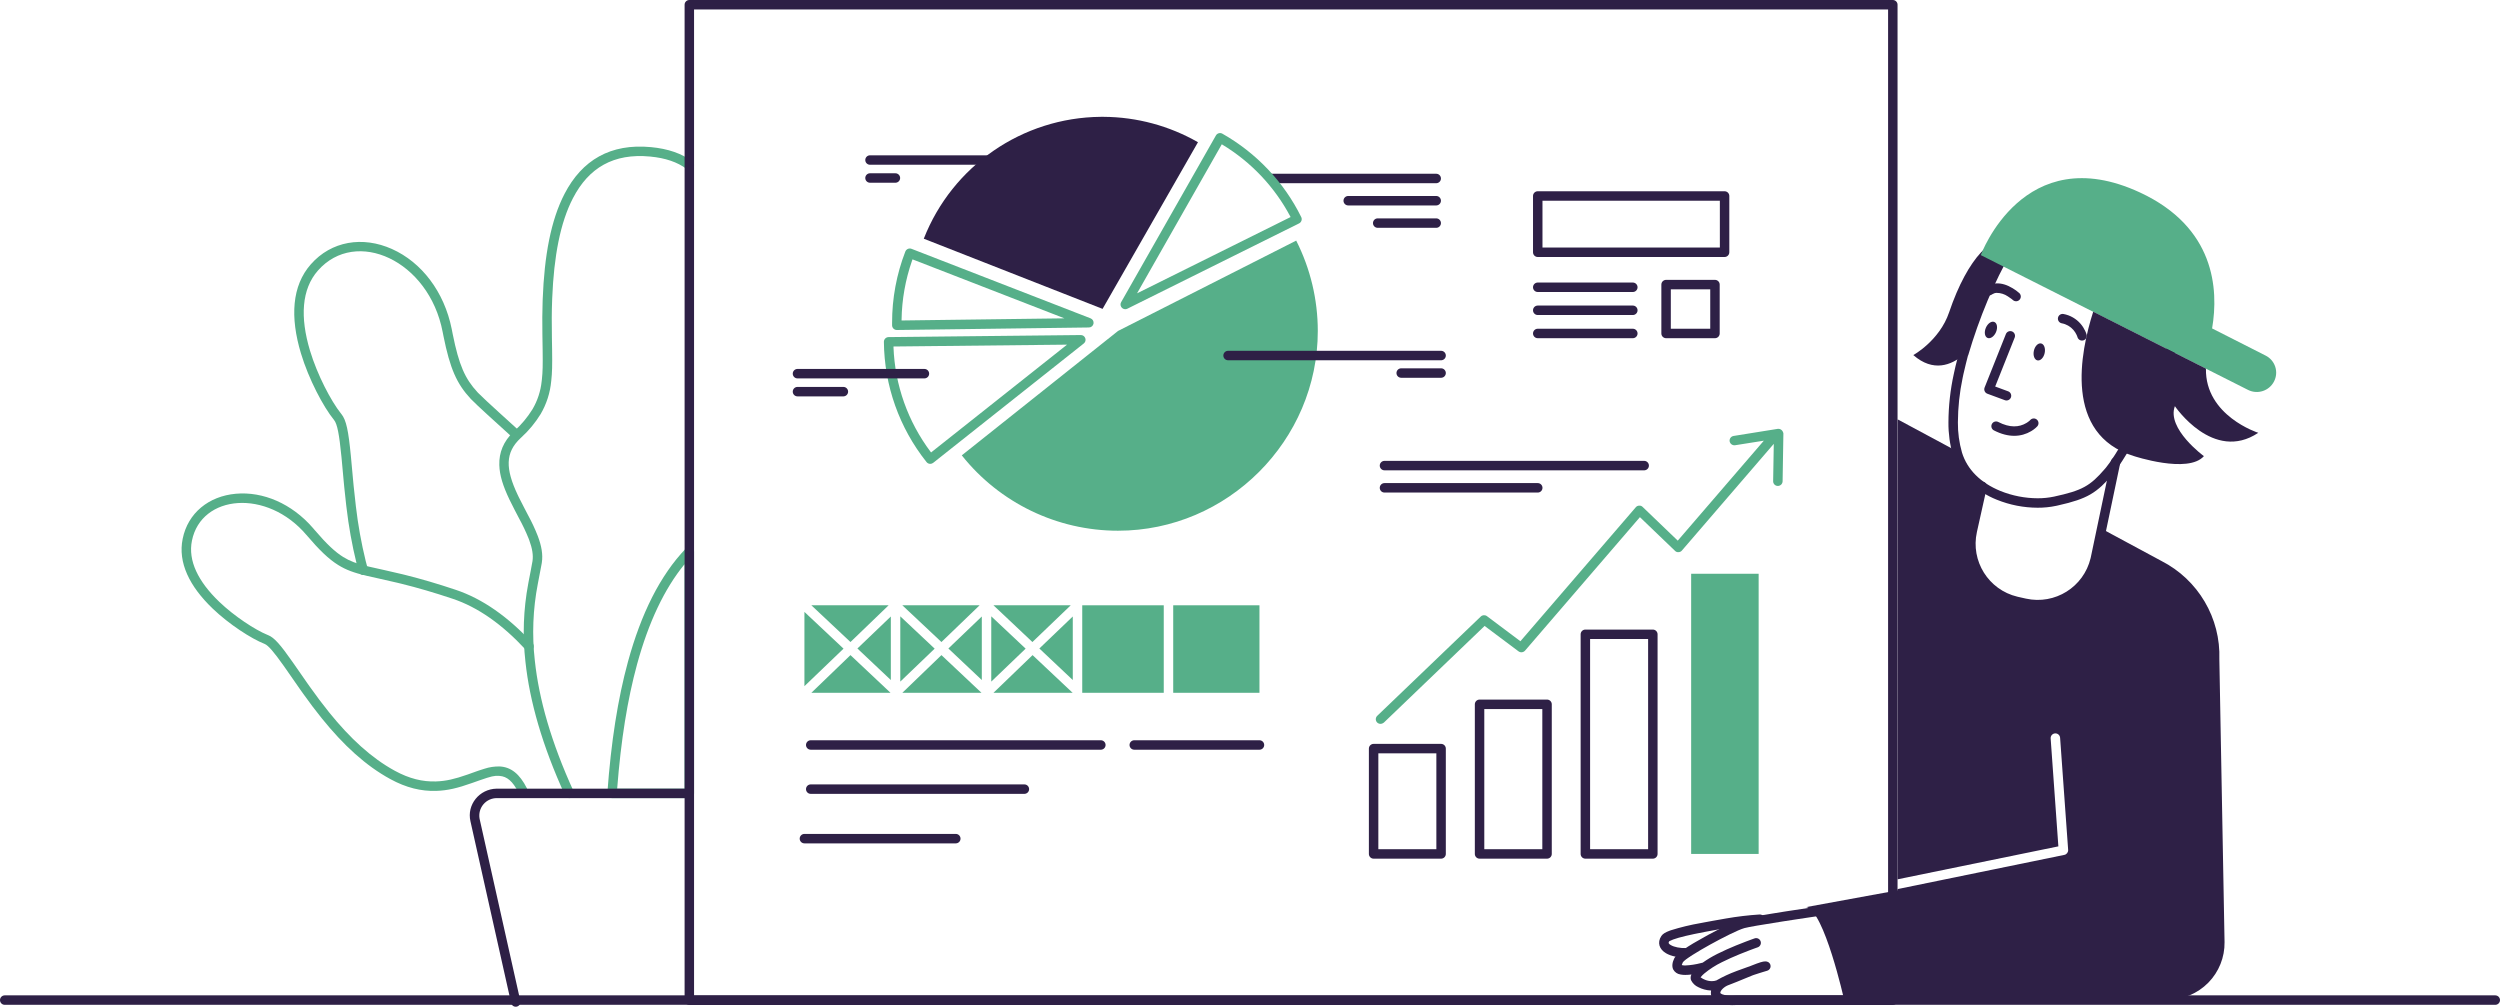
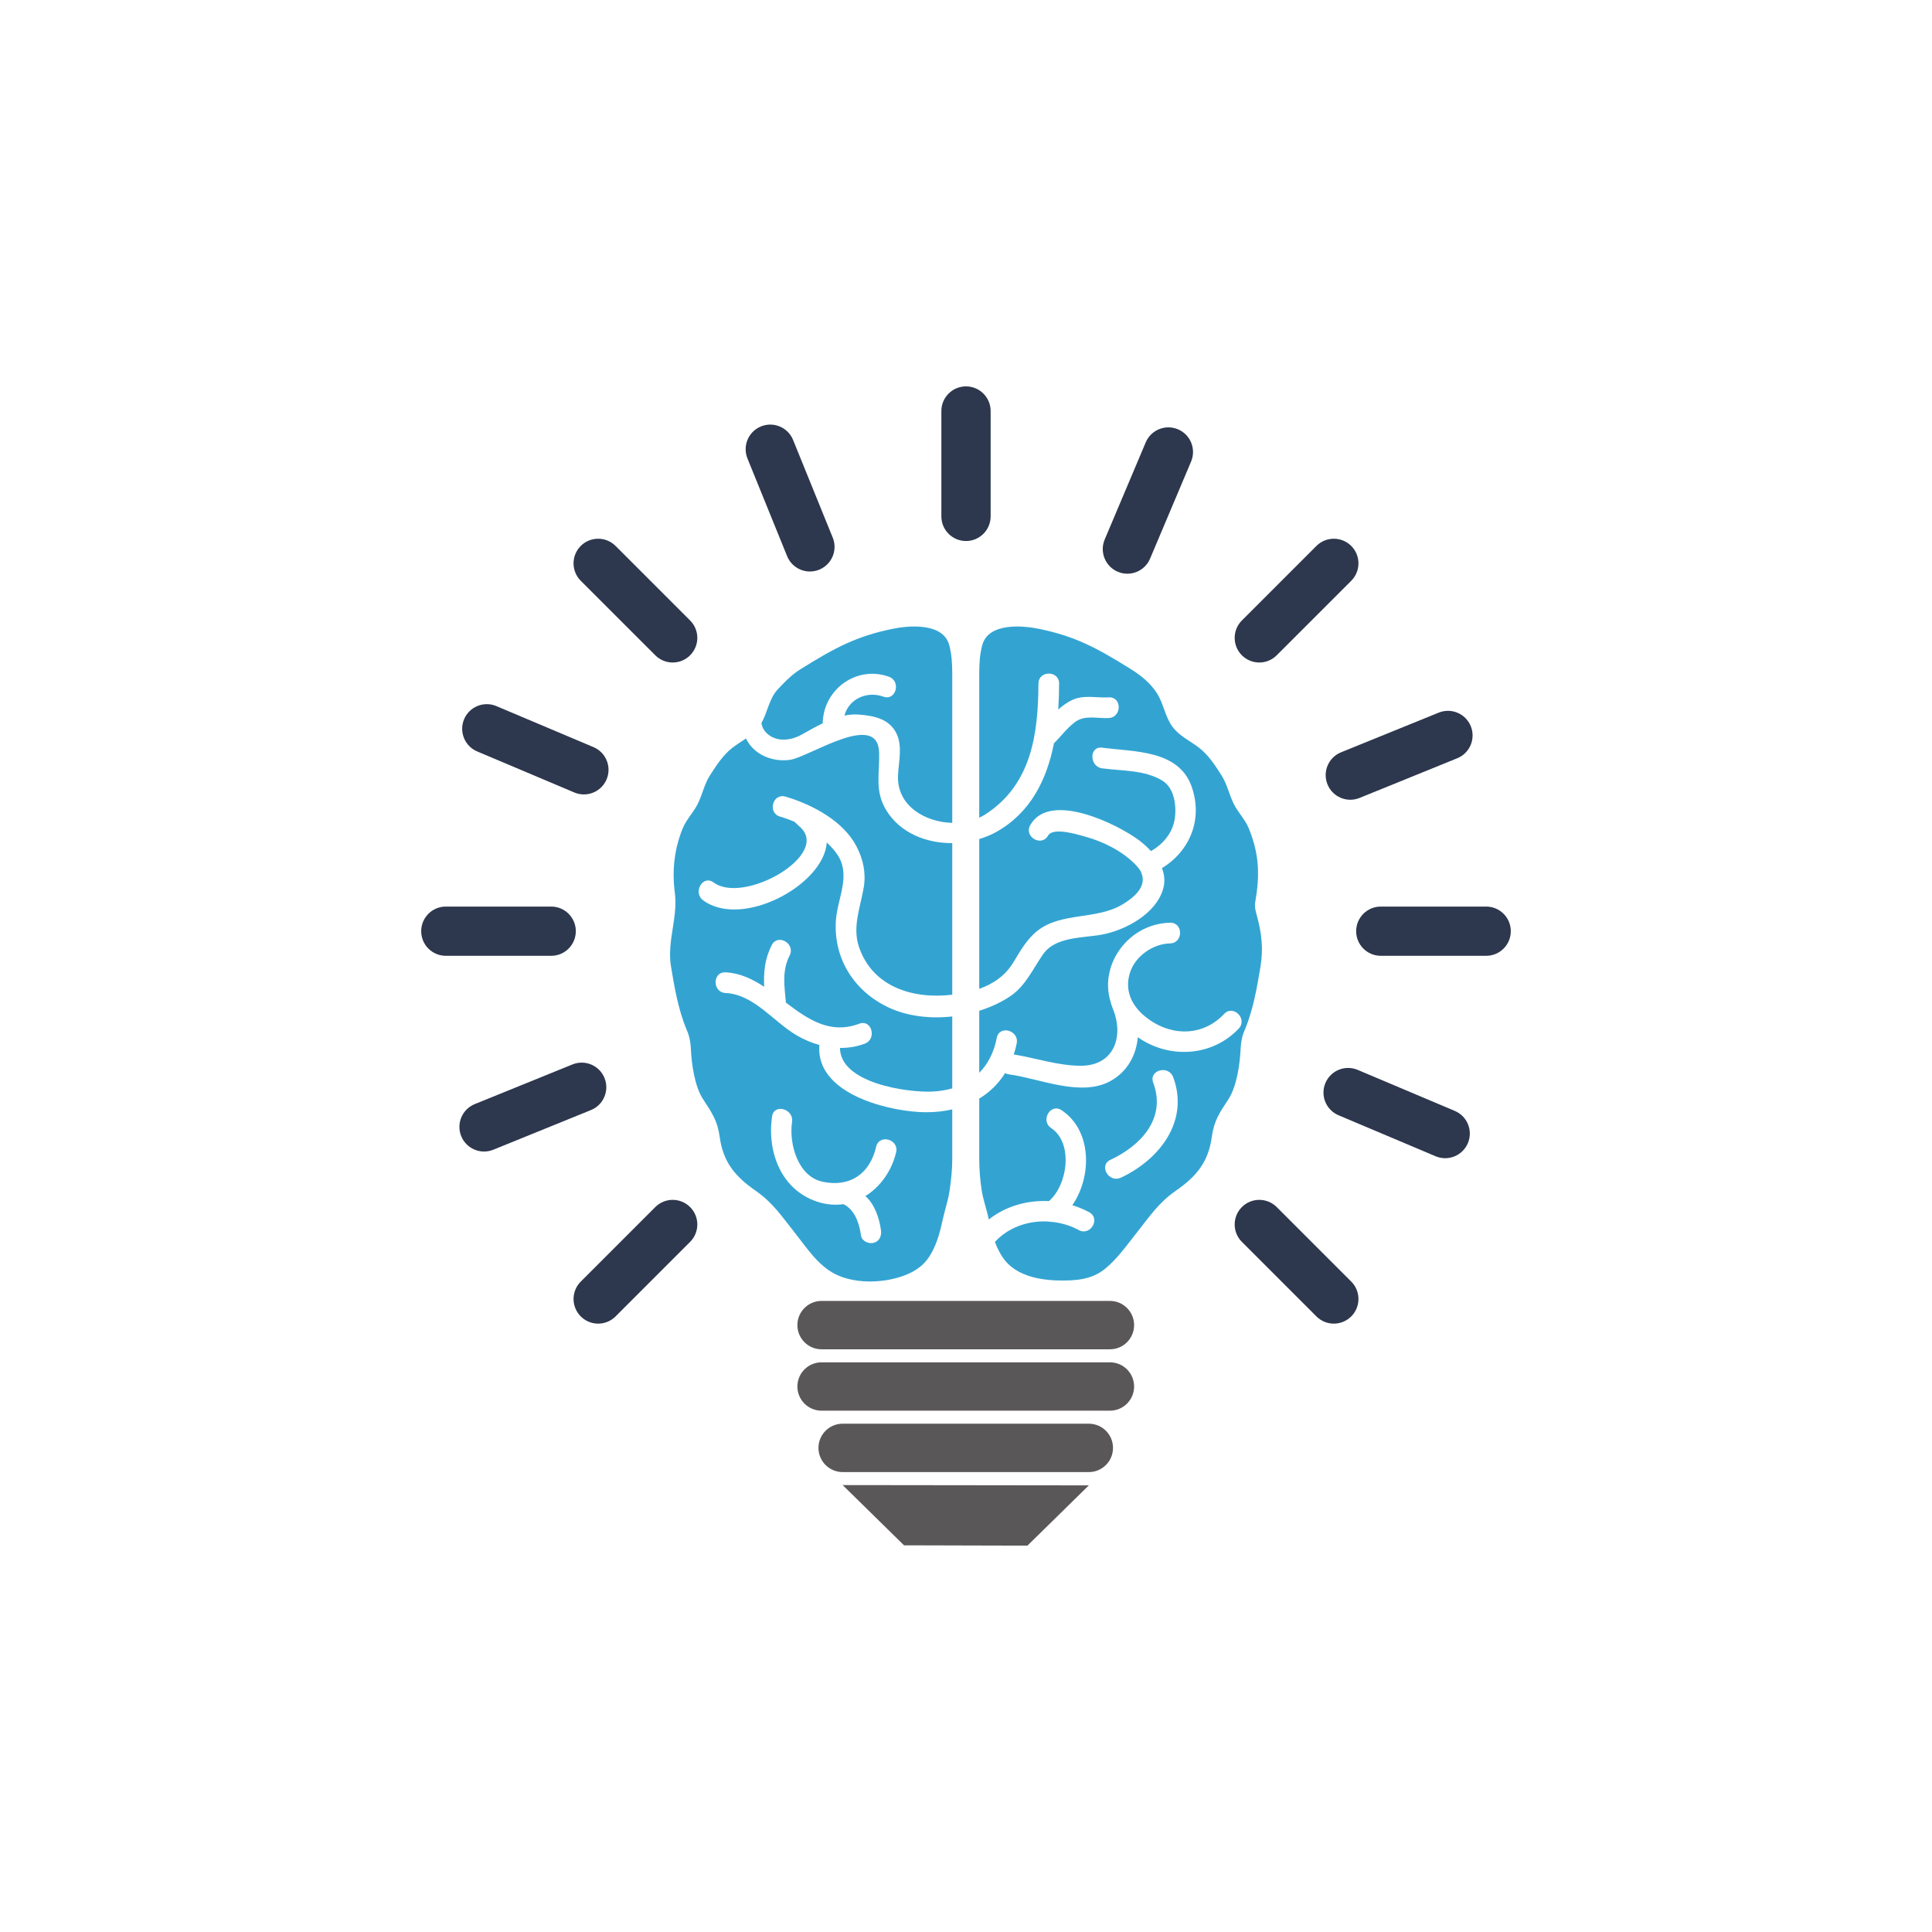
- <svg xmlns="http://www.w3.org/2000/svg" viewBox="0 0 1585.6 638.5">
-   <g id="graphs_and_statistics_outline_II" data-name="graphs and statistics/outline_II" transform="translate(2.6 2.6)">
-     <g id="graphs_and_statistics_outline_II-2" data-name="graphs and statistics/outline_II">
-       <g id="graphs_and_statistics_outline_II-3" data-name="graphs and statistics_outline_II">
-         <g id="flower_1_" transform="translate(115 93)">
-           <g id="leaves_1_">
-             <g id="leaf_IV_1_" transform="translate(72 60)">
-               <path id="Path" d="M10.529,14.177C23.51-.563,43.377-3.859,62.046,4.522,80.732,12.911,95.118,31.493,99.884,55.27l.472,2.411.164.822c3.947,19.6,7.747,28.251,15.8,36.919l.28.3c4.264,4.432,22.753,20.943,25.431,23.452a3,3,0,1,1-4.1,4.378l-2.583-2.357c-6.035-5.469-19.816-17.872-23.284-21.539l-.137-.146c-8.906-9.586-13.139-19.224-17.287-39.818q-.251-1.247-.505-2.565c-8.709-45.49-55.049-66.293-79.1-38.981C4.647,29.933,3.6,47.719,10,68.969c4.613,15.316,13.293,31.91,19.623,39.848l.282.35c3.119,3.835,4.464,10.639,6,26.487l1.477,16.056.314,3.253c.451,4.577.9,8.666,1.394,12.706a282.075,282.075,0,0,0,6.21,34.616q.658,2.617,1.37,5.167a3,3,0,1,1-5.779,1.615q-.734-2.626-1.41-5.319A287.893,287.893,0,0,1,33.134,168.4l-.229-1.893c-.413-3.482-.795-7.042-1.18-10.951l-.4-4.19c-.339-3.644-1.077-11.822-1.225-13.4l-.164-1.722c-1.384-14.24-2.661-20.81-4.679-23.291-6.851-8.4-16.091-25.966-21-42.255C-2.679,47.67-1.514,27.851,10.529,14.177Z" transform="translate(-2.98 -2.159)" fill="#56af89" />
-             </g>
-             <g id="leaf_II_1_" transform="translate(0 220)">
-               <path id="Path-2" data-name="Path" d="M34.433.191C51.6-1.342,69.878,6.4,83.3,21.906l1.3,1.518c7.505,8.741,12.78,13.7,17.923,16.892,4.256,2.644,8.529,4.225,15.686,5.954l1.029.242c2.6.586,15.466,3.429,20.74,4.721l2.185.542c9.852,2.473,20.012,5.432,31.624,9.321C191,66.833,207.176,78.333,222.537,94.9a3,3,0,1,1-4.4,4.079c-14.726-15.884-30.1-26.809-46.253-32.195-11.891-3.982-22.217-6.971-32.26-9.461l-2.695-.654c-6.355-1.505-18.525-4.187-19.487-4.415-8.109-1.925-13.063-3.723-18.087-6.844C93.381,41.7,87.5,36.1,79.152,26.284,54.177-3.1,12.516.622,6.576,29.946,3.969,42.613,10.529,55.9,23.9,68.726,33.543,77.97,46.645,86.5,54.44,89.691l.392.158c4.013,1.572,7.906,6.125,15.681,17.221l9.01,12.948,1.62,2.3c4.366,6.145,8.33,11.44,12.4,16.482,13.414,16.619,26.887,29.011,41.737,37.111,9.1,4.982,17.588,7.025,26.045,6.749,6.346-.207,11.949-1.534,19.916-4.321l5.895-2.108,1.4-.488c1.333-.457,2.474-.825,3.573-1.147a28.826,28.826,0,0,1,9.735-1.434c7.08.387,12.572,4.711,17.172,13.827a3,3,0,1,1-5.357,2.7c-3.638-7.21-7.3-10.172-11.882-10.522l-.541-.031c-3.041-.146-4.588.161-12.359,2.87l-4.9,1.728c-8.892,3.151-15.167,4.682-22.455,4.92-9.534.311-19.088-1.988-29.119-7.481-15.639-8.53-29.662-21.427-43.528-38.607-3.911-4.845-7.714-9.9-11.843-15.683l-1.848-2.608-9.57-13.747-.945-1.342c-6.163-8.708-9.641-12.733-11.918-13.71l-.113-.046c-8.482-3.35-22.526-12.44-32.887-22.375C5.042,58.956-2.412,43.853.7,28.746,4,12.429,17.211,1.728,34.433.191Z" transform="translate(-2.437 -2.641)" fill="#56af89" />
-             </g>
-             <path id="Path-3" data-name="Path" d="M41.4,29.935C52.489,8.562,70.505-2.093,96.208.341c10.826,1.012,19.489,4.041,26.114,8.982a3,3,0,1,1-3.587,4.81c-5.686-4.24-13.3-6.9-23.089-7.818C72.462,4.12,56.725,13.426,46.729,32.7c-8.09,15.6-12.083,36.853-13.161,63.38l-.042,1.064c-.3,7.931-.315,14.223-.152,24.33l.125,7.616c.141,10.032.035,14.249-.539,19.418l-.031.273a50.385,50.385,0,0,1-6.7,20.856A68.8,68.8,0,0,1,14.07,184.362l-.594.559c-9.8,9.15-9.6,19.453-1.84,35.9l.78,1.625c.96,1.969,2,4,3.629,7.109l2.349,4.5a111.528,111.528,0,0,1,6,12.879c2.415,6.352,3.36,11.8,2.6,16.844l-.148.9c-.582,3.348-2.239,11.714-2.415,12.67a160.322,160.322,0,0,0-1.89,48.686c2.612,24.435,10.383,51.778,24.617,82.954a3,3,0,1,1-5.458,2.492c-14.494-31.746-22.441-59.711-25.125-84.808a165.812,165.812,0,0,1,1.773-49.4l.27-1.464c.444-2.309,2.144-10.918,2.445-12.918.563-3.741-.144-8.048-2.071-13.274l-.38-1a117.438,117.438,0,0,0-6-12.676l-2.764-5.291c-1.447-2.783-2.4-4.683-3.384-6.733C2.351,215.3.2,208.51.013,201.977-.215,194.028,2.634,187.008,9,180.895l.379-.359a63.962,63.962,0,0,0,11.684-13.96,44.021,44.021,0,0,0,5.819-17.764l.141-1.222c.515-4.755.61-8.865.474-18.507l-.158-9.816c-.118-8.409-.092-14.235.146-21.123l.044-1.227C28.575,69.084,32.708,46.7,41.4,29.935Z" transform="translate(199.071 -2.628)" fill="#56af89" />
-             <path id="Path-4" data-name="Path" d="M52,159.306H3a3,3,0,0,1-2.993-3.217C2.371,123.569,6.652,96.31,13.094,72.752c2.084-7.62,4.417-14.9,6.935-21.63a189.574,189.574,0,0,1,8.388-19.245,145.007,145.007,0,0,1,9.911-16.763A114.894,114.894,0,0,1,49.834.931,2.952,2.952,0,0,1,51.977,0,2.986,2.986,0,0,1,55,3.006v153.3A3,3,0,0,1,52,159.306Zm-3-148.4-.128.156C36.231,26.5,26.14,47.792,18.881,74.335c-6.125,22.4-10.259,48.192-12.638,78.849l-.009.122H49Z" transform="translate(267.6 251.294)" fill="#56af89" />
-           </g>
-           <path id="pot_2_" d="M138.353,0a3,3,0,0,1,.176,5.995L138.353,6h-121A11.074,11.074,0,0,0,6.223,19.079L32.081,134.645a3,3,0,0,1-5.812,1.481l-.043-.171L.429,20.672C-1.986,10.165,6.095.2,17.021,0l.332,0Z" transform="translate(180.347 404.6)" fill="#2e2046" />
-         </g>
-         <g id="whiteboard_2_" transform="translate(434)">
-           <path id="shape_15_" d="M766.3,637.4H3a3,3,0,0,1-3-3V3A3,3,0,0,1,3,0H766.3a3,3,0,0,1,3,3V634.4A3,3,0,0,1,766.3,637.4ZM6,6V631.4H763.3V6Z" transform="translate(-2.4 -2.6)" fill="#2e2046" />
-           <g id="graph_5_" transform="translate(434 269)">
-             <path id="Rectangle" d="M45.8,72.8H3a3,3,0,0,1-3-3V3A3,3,0,0,1,3,0H45.8a3,3,0,0,1,3,3V69.8A3,3,0,0,1,45.8,72.8ZM6,6V66.8H42.8V6Z" transform="translate(-2.4 200.2)" fill="#2e2046" />
-             <path id="Rectangle-2" data-name="Rectangle" d="M45.8,100.9H3a3,3,0,0,1-3-3V3A3,3,0,0,1,3,0H45.8a3,3,0,0,1,3,3V97.9A3,3,0,0,1,45.8,100.9ZM6,6V94.9H42.8V6Z" transform="translate(64.8 172.1)" fill="#2e2046" />
-             <path id="Rectangle-3" data-name="Rectangle" d="M45.8,145.3H3a3,3,0,0,1-3-3V3A3,3,0,0,1,3,0H45.8a3,3,0,0,1,3,3V142.3A3,3,0,0,1,45.8,145.3ZM6,6H6V139.3H42.8V6H6Z" transform="translate(131.9 127.7)" fill="#2e2046" />
-             <rect id="Rectangle-4" data-name="Rectangle" width="42.8" height="177.7" transform="translate(202 92.3)" fill="#56af89" />
-             <path id="arrow_1_" d="M257.313.725a3.1,3.1,0,0,0-2.4-.7l-28,4.5a3.011,3.011,0,0,0-2.5,3.4,3.09,3.09,0,0,0,3.4,2.5l18.3-2.9-54.6,63.4-22.3-21.4a2.651,2.651,0,0,0-2.2-.8,2.814,2.814,0,0,0-2.1,1l-73.2,85-21.2-15.9a3.028,3.028,0,0,0-3.9.2l-65.7,63a2.988,2.988,0,0,0-.1,4.2,3.1,3.1,0,0,0,2.2.9,3.439,3.439,0,0,0,2.1-.8l63.9-61.3,21.5,16.1a3.077,3.077,0,0,0,4.1-.4l72.9-84.7,22.3,21.4a2.651,2.651,0,0,0,2.2.8,2.814,2.814,0,0,0,2.1-1l58.3-67.7-.4,23.7a2.946,2.946,0,0,0,3,3h0a3.009,3.009,0,0,0,3-3l.5-30.3A3.738,3.738,0,0,0,257.313.725Z" transform="translate(1.987 0.375)" fill="#56af89" />
-           </g>
-           <g id="layout_II_1_" transform="translate(73 381)">
-             <g id="lines_8_" transform="translate(0 88)">
-               <path id="Path-5" data-name="Path" d="M187,0a3,3,0,0,1,.176,5.995L187,6H3A3,3,0,0,1,2.824.005L3,0Z" transform="translate(1.6 -2.1)" fill="#2e2046" />
-               <path id="Path-6" data-name="Path" d="M138.5,0a3,3,0,0,1,.176,5.995L138.5,6H3A3,3,0,0,1,2.824.005L3,0Z" transform="translate(1.6 25.9)" fill="#2e2046" />
-               <path id="Path-7" data-name="Path" d="M99,0a3,3,0,0,1,.176,5.995L99,6H3A3,3,0,0,1,2.824.005L3,0Z" transform="translate(-2.4 57.3)" fill="#2e2046" />
-               <path id="Path-8" data-name="Path" d="M82.4,0a3,3,0,0,1,.176,5.995L82.4,6H3A3,3,0,0,1,2.824.005L3,0Z" transform="translate(206.8 -2.1)" fill="#2e2046" />
-             </g>
-             <g id="oragne_bar">
-               <path id="Path-9" data-name="Path" d="M0,20.3l21.2,20V0Z" transform="translate(91.9 7.4)" fill="#56af89" />
-               <path id="Path-10" data-name="Path" d="M0,41.4,21.8,20.5,0,0Z" transform="translate(61.4 7.3)" fill="#56af89" />
-               <path id="Path-11" data-name="Path" d="M49,0H0L24.7,23.3Z" transform="translate(120.5 0.3)" fill="#56af89" />
-               <path id="Path-12" data-name="Path" d="M24.8,0,0,23.9H50.2Z" transform="translate(62.7 31.9)" fill="#56af89" />
-               <path id="Path-13" data-name="Path" d="M0,41.4,21.8,20.5,0,0Z" transform="translate(119.1 7.3)" fill="#56af89" />
-               <path id="Path-14" data-name="Path" d="M0,0V47.1L24.8,23.3Z" transform="translate(0.6 4.5)" fill="#56af89" />
-               <path id="Path-15" data-name="Path" d="M24.8,0,0,23.9H50.2Z" transform="translate(5 31.9)" fill="#56af89" />
-               <path id="Path-16" data-name="Path" d="M49,0H0L24.8,23.3Z" transform="translate(5 0.3)" fill="#56af89" />
-               <path id="Path-17" data-name="Path" d="M21.2,40.3V0L0,20.3Z" transform="translate(149.6 7.4)" fill="#56af89" />
-               <path id="Path-18" data-name="Path" d="M0,20.3l21.2,20V0Z" transform="translate(34.2 7.4)" fill="#56af89" />
-               <path id="Path-19" data-name="Path" d="M24.8,0,0,23.9H50.2Z" transform="translate(120.5 31.9)" fill="#56af89" />
-               <path id="Path-20" data-name="Path" d="M49,0H0L24.8,23.3Z" transform="translate(62.7 0.3)" fill="#56af89" />
-               <path id="Path-21" data-name="Path" d="M51.7,0H0V55.5H51.7Z" transform="translate(176.8 0.3)" fill="#56af89" />
-               <path id="Path-22" data-name="Path" d="M54.7,0H0V55.5H54.7Z" transform="translate(234.5 0.3)" fill="#56af89" />
-               <path id="Path-23" data-name="Path" d="M.4.45c.1.1.1.1.2.1V.45Z" transform="translate(170.2 55.35)" fill="#56af89" />
-             </g>
-           </g>
-           <g id="layout_3_" transform="translate(538 121)">
-             <path id="Rectangle-5" data-name="Rectangle" d="M34,37H3a3,3,0,0,1-3-3V3A3,3,0,0,1,3,0H34a3,3,0,0,1,3,3V34A3,3,0,0,1,34,37ZM6,6V31H31V6Z" transform="translate(79.1 53.9)" fill="#2e2046" />
-             <path id="Rectangle-6" data-name="Rectangle" d="M121.5,41.7H3a3,3,0,0,1-3-3V3A3,3,0,0,1,3,0H121.5a3,3,0,0,1,3,3V38.7A3,3,0,0,1,121.5,41.7ZM6,6V35.7H118.5V6Z" transform="translate(-2.3 -2.3)" fill="#2e2046" />
-             <path id="Path-24" data-name="Path" d="M63.3,0a3,3,0,0,1,.176,5.995L63.3,6H3A3,3,0,0,1,2.824.005L3,0Z" transform="translate(-2.3 84.9)" fill="#2e2046" />
-             <path id="Path-25" data-name="Path" d="M63.3,0a3,3,0,0,1,.176,5.995L63.3,6H3A3,3,0,0,1,2.824.005L3,0Z" transform="translate(-2.3 70.2)" fill="#2e2046" />
-             <path id="Path-26" data-name="Path" d="M63.3,0a3,3,0,0,1,.176,5.995L63.3,6H3A3,3,0,0,1,2.824.005L3,0Z" transform="translate(-2.3 55.6)" fill="#2e2046" />
-           </g>
-           <g id="lines_7_" transform="translate(441 292)">
-             <path id="Path-27" data-name="Path" d="M167.7,0a3,3,0,0,1,.176,5.995L167.7,6H3A3,3,0,0,1,2.824.005L3,0Z" transform="translate(-2.5 -2.3)" fill="#2e2046" />
-             <path id="Path-28" data-name="Path" d="M100.2,0a3,3,0,0,1,.176,5.995L100.2,6H3A3,3,0,0,1,2.824.005L3,0Z" transform="translate(-2.5 11.8)" fill="#2e2046" />
-           </g>
-           <g id="circle_graph_4_" transform="translate(69 71)">
-             <path id="Path-29" data-name="Path" d="M99.1,57.3,212.1,0a126.927,126.927,0,0,1,13.7,57.3c0,69.5-57.2,126.7-126.7,126.7A126.586,126.586,0,0,1,0,136.2Z" transform="translate(104.4 79)" fill="#56af89" />
-             <path id="Path-30" data-name="Path" d="M107.7,0a3,3,0,0,1,.176,5.995L107.7,6H3A3,3,0,0,1,2.824.005L3,0Z" transform="translate(297.6 36.6)" fill="#2e2046" />
-             <path id="Path-31" data-name="Path" d="M58.8,0a3,3,0,0,1,.176,5.995L58.8,6H3A3,3,0,0,1,2.824.005L3,0Z" transform="translate(346.5 50.7)" fill="#2e2046" />
-             <path id="Path-32" data-name="Path" d="M40.1,0a3,3,0,0,1,.176,5.995L40.1,6H3A3,3,0,0,1,2.824.005L3,0Z" transform="translate(365.2 64.9)" fill="#2e2046" />
-             <path id="Path-33" data-name="Path" d="M138.1,0a3,3,0,0,1,.176,5.995L138.1,6H3A3,3,0,0,1,2.824.005L3,0Z" transform="translate(270.3 148.9)" fill="#2e2046" />
-             <path id="Path-34" data-name="Path" d="M28.3,0a3,3,0,0,1,.176,5.995L28.3,6H3A3,3,0,0,1,2.824.005L3,0Z" transform="translate(380.1 160)" fill="#2e2046" />
-             <g id="Group" transform="translate(46 27)">
-               <path id="Path-35" data-name="Path" d="M83.5,0a3,3,0,0,1,.176,5.995L83.5,6H3A3,3,0,0,1,2.824.005L3,0Z" transform="translate(-2.8 -2.1)" fill="#2e2046" />
-               <path id="Path-36" data-name="Path" d="M19.1,0a3,3,0,0,1,.176,5.995L19.1,6H3A3,3,0,0,1,2.824.005L3,0Z" transform="translate(-2.8 9.3)" fill="#2e2046" />
-             </g>
-             <path id="Path-37" data-name="Path" d="M29.4,81.7h0a2.986,2.986,0,0,1-2.35-1.133A124.147,124.147,0,0,1,0,4.332,3,3,0,0,1,2.968,1.3L124.868,0h.036a2.963,2.963,0,0,1,2.83,2.015,2.934,2.934,0,0,1-.97,3.337l-95.5,75.7A2.968,2.968,0,0,1,29.4,81.7ZM116.169,6.092,6.07,7.267l.016.444a117.947,117.947,0,0,0,23.6,66.447l.233.307Z" transform="translate(55 138.9)" fill="#56af89" />
-             <path id="Path-38" data-name="Path" d="M3,51.7a3,3,0,0,1-3-3V47.1A124.721,124.721,0,0,1,8.4,1.919,3.018,3.018,0,0,1,11.2,0a2.988,2.988,0,0,1,1.085.2l113.6,44.1a3,3,0,0,1-1.047,5.8L3.039,51.7ZM12.949,6.9l-.327.924A118.84,118.84,0,0,0,6.017,45.067l-.007.593,103.3-1.357Z" transform="translate(60.2 83.999)" fill="#56af89" />
-             <path id="Path-39" data-name="Path" d="M3,111.715A3.03,3.03,0,0,1,.4,110.186a2.911,2.911,0,0,1,0-2.968l60.1-105.7A3,3,0,0,1,64.594.391a124.111,124.111,0,0,1,29,22.711,123.093,123.093,0,0,1,21.013,30.172,3.005,3.005,0,0,1-1.356,4.013l-108.9,54.1A3.021,3.021,0,0,1,3,111.715ZM64.222,7.121,10.477,101.643l97.389-48.382-.189-.359a117.828,117.828,0,0,0-43.1-45.568Z" transform="translate(205.085 10.799)" fill="#56af89" />
-             <path id="Path-40" data-name="Path" d="M173.9,16.1A121.894,121.894,0,0,0,114.2,0h-2A121.762,121.762,0,0,0,0,77.3l113.4,44.5Z" transform="translate(80.3 0.5)" fill="#2e2046" />
-             <path id="Path-41" data-name="Path" d="M83.5,0a3,3,0,0,1,.176,5.995L83.5,6H3A3,3,0,0,1,2.824.005L3,0Z" transform="translate(-2.8 160.4)" fill="#2e2046" />
-             <path id="Path-42" data-name="Path" d="M32.1,0a3,3,0,0,1,.176,5.995L32.1,6H3A3,3,0,0,1,2.824.005L3,0Z" transform="translate(-2.8 171.8)" fill="#2e2046" />
-           </g>
-         </g>
-         <g id="man_7_" transform="translate(1052 110)">
-           <g id="hand_II_7_" transform="translate(0 463)">
-             <path id="Path-43" data-name="Path" d="M63.732.006a3,3,0,0,1,.374,5.988A188.984,188.984,0,0,0,44.926,8.2l-8.46,1.486-3.665.661c-.927.17-1.82.335-2.69.5l-1.291.244c-9.329,1.775-16.028,3.342-19.927,4.78A15.449,15.449,0,0,0,6.77,16.8c-.121.068-.224.131-.306.186l-.119.084c-.586.946-.407,1.444.921,2.254l.172.1c2.148,1.263,5.839,2.008,9.676,1.875a3,3,0,1,1,.207,6c-4.894.169-9.692-.8-12.924-2.7C.115,22.08-1.36,17.848,1.412,13.653c.941-1.432,2.674-2.406,5.4-3.413l.619-.222A147.572,147.572,0,0,1,26.369,5.449L29,4.948c1.539-.289,3.143-.583,4.883-.9L42.4,2.545A194.988,194.988,0,0,1,63.732.006Z" transform="translate(-2.319 4.4)" fill="#2e2046" />
-             <path id="Path-44" data-name="Path" d="M37.843,64.487c-4.187,0-7.469-.641-9.756-1.906a6.488,6.488,0,0,1-3.66-5.665l-.005-.24a7.115,7.115,0,0,1,.109-1.283l.033-.175-.284-.012A19.194,19.194,0,0,1,16.451,53.1a9.379,9.379,0,0,1-4.606-4.454l-.069-.194a4.6,4.6,0,0,1,.282-3.316l.032-.074-.2.026a30.727,30.727,0,0,1-3.679.25A15.41,15.41,0,0,1,5.354,45.1L5.1,45.045A6.2,6.2,0,0,1,.537,41.86c-.9-1.876-.655-4.39.69-7.079,1.4-2.865,7.819-7.353,20.192-14.125l1.86-1.01c8.507-4.577,16.819-8.528,20.215-9.608l.59-.176C46.851,9.09,55.754,7.545,71.3,5.139l3.322-.511c4.2-.643,8.7-1.323,13.4-2.021L99.971.846,105.6.031a3,3,0,0,1,3.3,2.094l.047.171,14.1,58.4a3,3,0,0,1-2.741,3.7l-.175.005h-79.5l-.342.02C39.442,64.464,38.622,64.487,37.843,64.487ZM58.91,36.754a4.777,4.777,0,0,1,.991.1l.085.019a3,3,0,0,1,.158,5.81l-.87.254-1.6.481c-.8.243-1.526.469-2.233.691l-.592.187c-.924.294-1.817.583-2.652.859L51.17,45.5l-3.256,1.324L41.03,49.654c-2.079.846-3.417,1.372-4.769,1.876l-.537.2c-2.951,1.047-5.314,3.535-5.3,4.9,0,.288.2.563,1.135.971a16.482,16.482,0,0,0,6.149.9c.687,0,1.418-.02,2.175-.06l.454-.026.186-.006H116.31L103.746,6.36,96.788,7.375,88.906,8.541c-3.577.533-6.73,1.006-9.639,1.448L69.92,11.426c-13.461,2.1-21.822,3.553-24.178,4.2l-.2.057C41.6,16.813,31.832,21.747,23.9,26.138c-7.446,4.123-16.444,9.558-17.3,11.3a7.23,7.23,0,0,0-.56,1.414l-.034.154L6,39.082l.155.047.215.052A8.883,8.883,0,0,0,8.2,39.34a47.587,47.587,0,0,0,9.872-1.508l1.17-.279.054-.04a69.667,69.667,0,0,1,8.969-5.383l.409-.208c1.768-.892,3.735-1.823,5.847-2.767,3.66-1.636,7.734-3.307,12.109-4.969l1.21-.456c.57-.213,1.145-.426,1.711-.634l1.372-.5,1.222-.433a3,3,0,0,1,2.128,5.608l-1.623.581-1.038.376c-.952.349-1.912.707-2.853,1.065-4.269,1.622-8.236,3.249-11.79,4.838-2.031.908-3.912,1.8-5.591,2.646a56.272,56.272,0,0,0-11.135,7.161A17.141,17.141,0,0,0,18.03,46.68l-.12.158.185.145a11.582,11.582,0,0,0,2.741,1.48,11.723,11.723,0,0,0,4.2.825,8.749,8.749,0,0,0,2.89-.471L28,48.792l.254-.154A82.418,82.418,0,0,1,40.379,43l.653-.252c2.045-.783,4.257-1.584,6.574-2.38l1.422-.482,1.39-.556C55.268,37.4,57.411,36.754,58.91,36.754Z" transform="translate(6.078 -2.6)" fill="#2e2046" />
-           </g>
-           <path id="body_5_" d="M262,152.2a67.417,67.417,0,0,0-36.7-62.4L187.6,69.5l-4.1,18.6a37.5,37.5,0,0,1-44.7,28.5l-4.9-1.1a37.5,37.5,0,0,1-28.5-44.7l6.3-28.3c-7.2-5-12.9-11.8-15.6-20.6-.2-.6-.3-1.2-.5-1.7L58,0l-.1,291.7,102-20.9L155,202.3a3.007,3.007,0,0,1,6-.4l5.1,71.1a3.042,3.042,0,0,1-2.4,3.2L57.9,297.9v.8L0,309.3C11.4,311.5,24,368,24,368H229.4a35.94,35.94,0,0,0,35.9-36.5Z" transform="translate(91 153.4)" fill="#2e2046" />
-           <g id="head_10_" transform="translate(158)">
-             <path id="neck_5_" d="M91.865,2.385a3,3,0,0,1,5.9,1.059l-.031.174L84.93,64.653A40.5,40.5,0,0,1,37.3,95.568l-.654-.14-4.9-1.1A40.5,40.5,0,0,1,.833,46.7l.14-.654,6.3-28.3a3,3,0,0,1,5.89,1.131l-.033.173-6.3,28.3A34.495,34.495,0,0,0,32.5,88.345l.556.129,4.9,1.1A34.487,34.487,0,0,0,78.937,63.94l.128-.555Z" transform="translate(34.399 177.499)" fill="#2e2046" />
-             <path id="face_11_" d="M56.557,185.853h0A69.543,69.543,0,0,1,30.739,180.8a53.259,53.259,0,0,1-17.63-11.385,40.344,40.344,0,0,1-10.252-16.8A73.117,73.117,0,0,1,0,131.725a146.844,146.844,0,0,1,3.372-30.606c.69-3.321,1.469-6.612,2.315-9.783.1-.366.186-.69.268-.99l.256-.919.243-.853.269-.915V87.65l.018-.063A340.691,340.691,0,0,1,19.008,52.819,267.358,267.358,0,0,1,34.681,20.93l.662-1.125.28-.466A39.781,39.781,0,0,1,50.551,4.647,40.628,40.628,0,0,1,70.163,0a57.14,57.14,0,0,1,5.976.324A75.666,75.666,0,0,1,94.607,4.855a87.037,87.037,0,0,1,9.3,4.094l1.02.535a93.02,93.02,0,0,1,18.09,12.358,68.717,68.717,0,0,1,12.549,14.6A62.035,62.035,0,0,1,142.913,53a70.011,70.011,0,0,1,2.473,18.211,87.265,87.265,0,0,1-3.908,25.969c-.86,2.838-1.835,5.585-2.9,8.167-.744,1.806-1.3,2.991-1.642,3.668l-.159.316-2.746,5.17q-.57,1.065-1.177,2.194l-1.806,3.347c-3.444,6.357-6.751,12.327-9.83,17.743-.436.765-.792,1.388-1.12,1.959l-1.444,2.51c-6.535,11.288-11.194,18.524-14.244,22.122l-.327.384c-4.593,5.385-8.763,9.609-14.19,12.72-4.809,2.757-10.728,4.763-20.43,6.922l-1.205.265A55.276,55.276,0,0,1,56.557,185.853ZM12.413,89.25h0c-.541,2.085-1.978,7.624-2.937,12.023l-.167.783-.3,1.442A139.4,139.4,0,0,0,6,131.683a67.19,67.19,0,0,0,2.588,19.165c3.331,10.793,11.775,19.229,24.418,24.395a63.712,63.712,0,0,0,23.55,4.611A49.272,49.272,0,0,0,66.986,178.8c17.733-3.855,22.854-6.649,32.233-17.586l.774-.911c2.845-3.423,7.493-10.708,13.813-21.654l1.089-1.893L116,134.815c3.326-5.848,6.943-12.389,10.749-19.443l.413-.768c.827-1.534,1.606-2.988,2.316-4.32l1.857-3.5.3-.6c.066-.134.144-.3.231-.484l.342-.743c.177-.4.335-.754.481-1.1l.338-.8c.991-2.406,1.9-4.97,2.7-7.623a81.282,81.282,0,0,0,3.65-24.181c-.193-24.441-12.735-43.442-37.277-56.477a79.941,79.941,0,0,0-9.607-4.3A69.663,69.663,0,0,0,75.508,6.291,51.181,51.181,0,0,0,70.157,6C57.119,6,47.143,11.673,40.5,22.863l-.645,1.1C29.237,42.168,19.521,65.365,12.5,89.277l-.089-.027Z" transform="translate(23.176 23.568)" fill="#2e2046" />
-             <path id="hair_II_1_" d="M31.9,72.041c5.9-20,15.3-45.3,28.3-67.1a28.965,28.965,0,0,1,1.9-2.9c-10.5-8.2-27.6,8.7-39.4,43.6-6.1,18-22.7,27.1-22.7,27.1,12.7,11.1,24.2,6.3,31.7,0C31.8,72.341,31.8,72.041,31.9,72.041Z" transform="translate(0.9 39.859)" fill="#2e2046" />
-             <path id="nose_9_" d="M13.714,1.891a3,3,0,0,1,5.635,2.054l-.06.166L6.926,35.152l8.214,3.035a3,3,0,0,1,1.831,3.687l-.056.167a3,3,0,0,1-3.687,1.831l-.167-.056-11.1-4.1A3,3,0,0,1,.152,35.959l.061-.169Z" transform="translate(45.899 97.399)" fill="#2e2046" />
-             <ellipse id="eye_II_13_" cx="5.5" cy="3.5" rx="5.5" ry="3.5" transform="matrix(0.394, -0.919, 0.919, 0.394, 44.745, 100.343)" fill="#2e2046" />
-             <ellipse id="eye_13_" cx="5.5" cy="3.5" rx="5.5" ry="3.5" transform="translate(76.18 115.216) rotate(-77.555)" fill="#2e2046" />
-             <path id="brow_II_9_" d="M.059,2.412A3,3,0,0,1,3.589.059,18.8,18.8,0,0,1,14.422,6.3a19.534,19.534,0,0,1,2.937,4.587,14.326,14.326,0,0,1,.846,2.265,3,3,0,0,1-5.76,1.671l-.091-.314a10.451,10.451,0,0,0-.448-1.121A13.577,13.577,0,0,0,9.87,10.207,12.819,12.819,0,0,0,2.412,5.942,3,3,0,0,1,.059,2.412Z" transform="translate(92.599 86.499)" fill="#2e2046" />
-             <path id="brow_9_" d="M7.334.035c3.589-.262,7.206.951,10.734,3.084a27.078,27.078,0,0,1,4.161,3.043,3,3,0,0,1-4.058,4.419l-.125-.111c-.153-.133-.391-.331-.7-.576a24.142,24.142,0,0,0-2.377-1.641A12.807,12.807,0,0,0,7.772,6.019,5.767,5.767,0,0,0,5,6.938l-.254.173A3,3,0,0,1,1.253,2.233,11.775,11.775,0,0,1,7.334.035Z" transform="translate(45.9 67.128)" fill="#2e2046" />
-             <path id="cap_5_" d="M180.6,112.51l-33.9-17.2c4.3-25.2,1.6-64.2-45.7-86.2C27-25.29,0,48.81,0,48.81l169.5,85.5a12.31,12.31,0,0,0,16.5-5.4A12.111,12.111,0,0,0,180.6,112.51Z" transform="translate(43.7 0.39)" fill="#56af89" />
-             <path id="mouth_9_" d="M28.879.745a3,3,0,0,1,.276,4.234,11.962,11.962,0,0,1-1.092,1.06,19.208,19.208,0,0,1-2.823,2.03c-6.363,3.774-14.4,4.254-23.616-.5A3,3,0,0,1,4.377,2.234c7.312,3.776,13.163,3.426,17.8.674a13.235,13.235,0,0,0,1.941-1.392l.246-.222.279-.274A3,3,0,0,1,28.879.745Z" transform="translate(50.399 152.8)" fill="#2e2046" />
-             <path id="hair_9_" d="M78.861,36.1,7.361,0c-8.3,25.9-18.7,77.8,25.6,91.5,0,0,34.6,11.5,44.6.1,0,0-23.8-17.4-18.4-31.7,0,0,24.3,36,52.9,16.9C111.961,76.8,78.261,66,78.861,36.1Z" transform="translate(107.639 85.1)" fill="#2e2046" />
-           </g>
-         </g>
-         <path id="line_8_" d="M1582.6,0a3,3,0,0,1,.176,5.995L1582.6,6H3A3,3,0,0,1,2.824.005L3,0Z" transform="translate(-2.6 628.7)" fill="#2e2046" />
-       </g>
+ <svg xmlns="http://www.w3.org/2000/svg" width="375pt" height="375pt" viewBox="0 0 375 375" version="1.2">
+   <defs>
+     <clipPath id="clip1">
+       <path d="M 163 288 L 212 288 L 212 300 L 163 300 Z M 163 288 " />
+     </clipPath>
+     <clipPath id="clip2">
+       <path d="M 182 75 L 193 75 L 193 106 L 182 106 Z M 182 75 " />
+     </clipPath>
+     <clipPath id="clip3">
+       <path d="M 263 175 L 293.25 175 L 293.25 186 L 263 186 Z M 263 175 " />
+     </clipPath>
+     <clipPath id="clip4">
+       <path d="M 81.75 175 L 112 175 L 112 186 L 81.75 186 Z M 81.75 175 " />
+     </clipPath>
+   </defs>
+   <g id="surface1">
+     <path style=" stroke:none;fill-rule:nonzero;fill:rgb(35.289%,34.119%,34.509%);fill-opacity:1;" d="M 220.129 257.203 C 220.129 259.797 218.031 261.898 215.438 261.898 L 159.465 261.898 C 156.871 261.898 154.773 259.797 154.773 257.203 C 154.773 254.609 156.871 252.508 159.465 252.508 L 215.438 252.508 C 218.031 252.508 220.129 254.609 220.129 257.203 " />
+     <path style=" stroke:none;fill-rule:nonzero;fill:rgb(35.289%,34.119%,34.509%);fill-opacity:1;" d="M 220.129 269.117 C 220.129 271.711 218.031 273.812 215.438 273.812 L 159.465 273.812 C 156.871 273.812 154.773 271.711 154.773 269.117 C 154.773 266.527 156.871 264.426 159.465 264.426 L 215.438 264.426 C 218.031 264.426 220.129 266.527 220.129 269.117 " />
+     <path style=" stroke:none;fill-rule:nonzero;fill:rgb(35.289%,34.119%,34.509%);fill-opacity:1;" d="M 216.035 281.035 C 216.035 283.625 213.934 285.73 211.34 285.73 L 163.559 285.73 C 160.969 285.73 158.863 283.625 158.863 281.035 C 158.863 278.441 160.969 276.34 163.559 276.34 L 211.34 276.34 C 213.934 276.34 216.035 278.441 216.035 281.035 " />
+     <g clip-path="url(#clip1)" clip-rule="nonzero">
+       <path style=" stroke:none;fill-rule:nonzero;fill:rgb(35.289%,34.119%,34.509%);fill-opacity:1;" d="M 199.422 300.008 L 175.473 299.945 L 163.559 288.254 L 211.34 288.312 L 199.422 300.008 " />
    </g>
+     <path style=" stroke:none;fill-rule:nonzero;fill:rgb(20%,64.31%,82.349%);fill-opacity:1;" d="M 217.559 228.586 C 215.227 229.676 213.191 226.219 215.531 225.125 C 221.5 222.336 226.414 217.039 223.836 210.133 C 222.938 207.703 226.812 206.664 227.711 209.066 C 230.879 217.574 225.094 225.066 217.559 228.586 Z M 244.012 177.938 C 243.773 177.031 243.469 176.098 243.637 175.141 C 244.555 169.824 244.438 165.82 242.383 160.77 C 241.676 159.035 240.293 157.691 239.465 156.02 C 238.578 154.238 238.195 152.234 237.121 150.539 C 235.883 148.594 234.562 146.535 232.715 145.117 C 230.945 143.766 228.836 142.828 227.512 140.969 C 226.156 139.078 225.855 136.664 224.645 134.691 C 223.395 132.648 221.48 131.113 219.473 129.863 C 212.887 125.754 208.676 123.484 201.59 122.043 C 198.648 121.445 191.859 120.758 190.656 125.215 C 190.168 127.008 190.078 128.781 190.07 130.629 C 190.07 130.629 190.07 142.961 190.07 158.715 C 190.496 158.52 190.902 158.301 191.289 158.051 C 200.191 152.27 201.512 142.535 201.562 132.684 C 201.578 130.098 205.594 130.094 205.574 132.684 C 205.57 134.336 205.516 136.023 205.402 137.719 C 206.176 137.031 207.008 136.418 207.98 135.934 C 210.273 134.789 212.777 135.496 215.207 135.359 C 217.793 135.211 217.781 139.227 215.207 139.371 C 212.945 139.5 210.582 138.691 208.613 140.184 C 207.082 141.344 205.926 142.934 204.57 144.285 C 203.184 151.301 200.055 157.766 193.316 161.516 C 192.309 162.074 191.207 162.516 190.07 162.859 L 190.07 191.93 C 192.742 190.984 195.094 189.426 196.68 186.816 C 198.031 184.594 199.301 182.297 201.371 180.664 C 205.996 177.02 212.719 178.57 217.766 175.613 C 220.281 174.137 222.465 172.094 221.629 169.684 C 221.512 169.25 221.297 168.898 221.094 168.617 C 220.988 168.496 220.508 167.934 220.387 167.809 C 217.754 165.129 214.125 163.344 210.527 162.355 C 209.188 161.984 204.383 160.492 203.43 162.188 C 202.16 164.441 198.695 162.418 199.965 160.164 C 203.754 153.426 217.035 160.039 221.133 163.133 C 221.906 163.719 222.691 164.418 223.398 165.199 C 225.703 163.891 227.559 161.738 228 159.051 C 228.402 156.586 228.016 152.984 225.617 151.523 C 222.168 149.422 217.824 149.656 213.938 149.137 C 211.41 148.797 211.379 144.781 213.938 145.125 C 220.098 145.945 228.797 145.512 231.309 152.715 C 233.535 159.098 230.902 165.219 225.535 168.512 C 226.02 169.77 226.172 171.121 225.773 172.508 C 224.395 177.375 218.438 180.578 213.797 181.422 C 210.074 182.094 204.824 181.781 202.426 185.266 C 200.516 188.035 199.074 191.301 196.219 193.273 C 194.426 194.512 192.32 195.488 190.07 196.191 L 190.07 208.23 C 191.75 206.539 192.926 204.273 193.477 201.441 C 193.969 198.902 197.836 199.98 197.344 202.508 C 197.199 203.266 196.996 203.977 196.773 204.668 C 201.148 205.379 205.512 206.906 209.945 206.859 C 216.152 206.797 218.266 201.262 215.977 195.723 C 215.754 195.18 215.66 194.785 215.523 194.312 C 213.391 187.152 219.07 179.281 227.113 179.098 C 229.703 179.043 229.695 183.055 227.113 183.113 C 223.793 183.188 220.309 185.586 219.305 188.863 C 218.273 192.234 219.613 195.148 222.297 197.332 C 226.996 201.156 233.34 201.336 237.598 196.809 C 239.375 194.922 242.207 197.766 240.434 199.648 C 235.191 205.219 226.762 205.492 220.852 201.328 C 220.543 204.793 218.836 208.031 215.496 209.852 C 209.758 212.988 201.707 209.305 195.812 208.527 C 195.539 208.492 195.301 208.41 195.086 208.297 C 193.793 210.363 192.086 212.016 190.07 213.234 L 190.07 225.098 C 190.07 226.945 190.25 229.105 190.527 230.938 C 190.828 232.91 191.52 234.75 191.93 236.699 C 195.195 234.113 199.41 232.922 203.605 233.133 C 207.266 229.961 208.352 221.824 204.031 218.957 C 201.883 217.531 203.891 214.055 206.055 215.492 C 211.953 219.406 211.992 228.332 208.141 233.93 C 209.266 234.277 210.359 234.723 211.402 235.289 C 213.68 236.523 211.652 239.988 209.379 238.754 C 207.926 237.965 206.344 237.465 204.73 237.23 C 204.309 237.195 203.703 237.125 203.164 237.082 C 199.414 236.949 195.668 238.273 193.113 241.055 C 193.594 242.34 194.207 243.566 195.031 244.605 C 195.781 245.551 196.727 246.285 197.773 246.848 C 200.09 248.086 202.941 248.492 205.473 248.539 C 208.676 248.598 211.82 248.418 214.422 246.328 C 216.82 244.402 218.629 241.797 220.527 239.41 C 223.059 236.227 224.836 233.477 228.195 231.148 C 232.211 228.363 234.551 225.578 235.219 220.629 C 235.629 217.559 236.73 215.957 238.41 213.402 C 240.121 210.793 240.672 206.352 240.801 203.594 C 240.906 201.32 241.484 200.211 241.688 199.727 C 243.262 195.875 243.984 191.691 244.664 187.594 C 245.227 184.18 244.898 181.246 244.012 177.938 " />
+     <path style=" stroke:none;fill-rule:nonzero;fill:rgb(20%,64.31%,82.349%);fill-opacity:1;" d="M 149.863 216.688 C 150.238 214.137 154.105 215.227 153.738 217.758 C 153.109 222.004 154.852 228.414 159.758 229.398 C 165.102 230.477 168.859 227.754 170.062 222.574 C 170.652 220.055 174.52 221.125 173.938 223.645 C 173.102 227.215 170.914 230.336 167.973 232.156 C 169.793 233.746 170.68 236.5 170.992 238.762 C 171.137 239.844 170.75 240.914 169.59 241.23 C 168.645 241.492 167.273 240.914 167.121 239.832 C 166.879 238.059 166.18 234.914 163.707 233.727 C 162.117 233.949 160.426 233.832 158.691 233.27 C 151.629 230.984 148.848 223.602 149.863 216.688 Z M 166.742 183.848 C 169.414 191.645 177.32 193.973 184.832 193.074 L 184.832 163.648 C 179.844 163.684 174.824 161.723 172.105 157.402 C 169.68 153.543 170.781 150.215 170.629 145.977 C 170.336 137.941 157.113 146.883 153.43 147.465 C 150.031 147.996 146.312 146.523 144.801 143.336 C 143.93 143.93 143.023 144.48 142.188 145.117 C 140.34 146.535 139.02 148.594 137.777 150.539 C 136.703 152.234 136.324 154.238 135.438 156.02 C 134.609 157.691 133.23 159.035 132.52 160.77 C 130.859 164.84 130.426 168.992 130.988 173.34 C 131.609 178.156 129.426 182.695 130.238 187.594 C 130.914 191.691 131.641 195.875 133.211 199.727 C 133.414 200.211 133.992 201.32 134.098 203.594 C 134.227 206.352 134.777 210.793 136.492 213.402 C 138.172 215.957 139.27 217.559 139.684 220.629 C 140.348 225.578 142.691 228.363 146.707 231.148 C 150.062 233.477 151.84 236.227 154.375 239.41 C 156.629 242.254 158.699 245.512 162.008 247.246 C 166.258 249.473 172.938 249.09 177.129 246.848 C 178.176 246.285 179.117 245.551 179.867 244.605 C 181.555 242.48 182.363 239.586 182.922 236.973 C 183.359 234.93 183.996 233.199 184.309 231.137 C 184.59 229.305 184.832 226.945 184.832 225.098 L 184.832 215.328 C 182.801 215.793 180.625 215.969 178.367 215.84 C 171.555 215.445 158.484 212.07 159.027 203.047 C 159.027 202.973 159.047 202.906 159.059 202.836 C 157.527 202.418 156.039 201.781 154.656 200.973 C 150.141 198.336 146.34 193.004 140.832 192.742 C 138.258 192.625 138.246 188.609 140.832 188.73 C 143.59 188.859 146.02 190.02 148.324 191.531 C 148.207 188.773 148.398 186.18 149.801 183.438 C 150.977 181.133 154.441 183.164 153.266 185.465 C 151.746 188.438 152.258 191.449 152.547 194.609 C 156.832 197.852 161.109 200.828 166.785 198.703 C 169.215 197.793 170.25 201.676 167.852 202.574 C 166.277 203.164 164.652 203.418 163.039 203.406 C 163.082 210.254 176.121 212.094 180.961 211.871 C 182.348 211.809 183.637 211.598 184.832 211.25 L 184.832 197.293 C 180.562 197.766 176.195 197.27 172.605 195.613 C 165.93 192.531 161.824 186.258 162.234 178.84 C 162.488 174.262 165.457 169.707 162.242 165.465 C 161.711 164.762 161.109 164.125 160.48 163.523 C 159.922 171.812 144.004 180.32 136.477 174.746 C 134.422 173.227 136.418 169.738 138.5 171.281 C 144.422 175.664 161.508 165.805 155.184 160.422 C 154.859 160.148 154.621 159.855 154.176 159.488 C 153.266 159.109 152.34 158.77 151.398 158.496 C 148.926 157.766 149.98 153.891 152.469 154.625 C 157.594 156.137 163.676 159.32 166.246 164.285 C 167.539 166.781 168.121 169.418 167.652 172.23 C 167.008 176.109 165.387 179.91 166.742 183.848 " />
+     <path style=" stroke:none;fill-rule:nonzero;fill:rgb(20%,64.31%,82.349%);fill-opacity:1;" d="M 184.246 125.215 C 183.039 120.758 176.254 121.445 173.312 122.043 C 166.223 123.484 162.016 125.754 155.426 129.863 C 153.953 130.781 152.852 131.824 151.719 133.004 C 151.469 133.266 151.219 133.535 150.961 133.809 C 149.266 135.621 149 138.234 147.793 140.328 C 147.906 141.16 148.312 141.938 149.152 142.598 C 151.043 144.078 153.645 143.684 155.602 142.586 C 156.879 141.875 158.262 141.078 159.703 140.387 C 159.703 140.316 159.691 140.25 159.695 140.176 C 159.938 133.703 166.34 129.117 172.535 131.352 C 174.949 132.223 173.906 136.098 171.469 135.219 C 168.23 134.055 164.746 135.688 163.902 138.895 C 164.812 138.711 165.73 138.625 166.645 138.695 C 169.59 138.918 172.613 139.504 174.004 142.367 C 175.238 144.914 174.395 147.949 174.301 150.629 C 174.102 156.359 179.508 159.598 184.832 159.715 C 184.832 143.488 184.832 130.629 184.832 130.629 C 184.82 128.781 184.73 127.008 184.246 125.215 " />
+     <g clip-path="url(#clip2)" clip-rule="nonzero">
+       <path style=" stroke:none;fill-rule:nonzero;fill:rgb(17.65%,21.57%,30.199%);fill-opacity:1;" d="M 192.281 100.234 C 192.281 102.871 190.133 105.012 187.5 105.012 C 184.863 105.012 182.719 102.871 182.719 100.234 L 182.719 79.773 C 182.719 77.137 184.863 74.996 187.5 74.996 C 190.133 74.996 192.281 77.137 192.281 79.773 L 192.281 100.234 " />
+     </g>
+     <g clip-path="url(#clip3)" clip-rule="nonzero">
+       <path style=" stroke:none;fill-rule:nonzero;fill:rgb(17.65%,21.57%,30.199%);fill-opacity:1;" d="M 288.465 175.965 C 291.105 175.965 293.246 178.105 293.246 180.742 C 293.246 183.383 291.105 185.52 288.465 185.52 L 268.008 185.52 C 265.371 185.52 263.23 183.383 263.23 180.742 C 263.23 178.105 265.371 175.965 268.008 175.965 L 288.465 175.965 " />
+     </g>
+     <g clip-path="url(#clip4)" clip-rule="nonzero">
+       <path style=" stroke:none;fill-rule:nonzero;fill:rgb(17.65%,21.57%,30.199%);fill-opacity:1;" d="M 106.992 175.965 C 109.629 175.965 111.766 178.105 111.766 180.742 C 111.766 183.383 109.629 185.52 106.992 185.52 L 86.531 185.52 C 83.891 185.52 81.754 183.383 81.754 180.742 C 81.754 178.105 83.891 175.965 86.531 175.965 L 106.992 175.965 " />
+     </g>
+     <path style=" stroke:none;fill-rule:nonzero;fill:rgb(17.65%,21.57%,30.199%);fill-opacity:1;" d="M 262.277 248.758 C 264.141 250.625 264.141 253.652 262.273 255.516 C 260.406 257.383 257.383 257.383 255.516 255.516 L 241.047 241.047 C 239.184 239.184 239.184 236.156 241.047 234.293 C 242.914 232.426 245.941 232.426 247.809 234.293 L 262.277 248.758 " />
+     <path style=" stroke:none;fill-rule:nonzero;fill:rgb(17.65%,21.57%,30.199%);fill-opacity:1;" d="M 133.949 120.434 C 135.816 122.301 135.816 125.324 133.949 127.191 C 132.082 129.059 129.055 129.059 127.191 127.191 L 112.723 112.727 C 110.859 110.859 110.859 107.832 112.723 105.965 C 114.586 104.102 117.613 104.102 119.48 105.965 L 133.949 120.434 " />
+     <path style=" stroke:none;fill-rule:nonzero;fill:rgb(17.65%,21.57%,30.199%);fill-opacity:1;" d="M 255.516 105.965 C 257.383 104.102 260.406 104.102 262.277 105.969 C 264.141 107.832 264.141 110.859 262.277 112.727 L 247.809 127.191 C 245.941 129.059 242.914 129.059 241.047 127.191 C 239.184 125.324 239.184 122.301 241.047 120.434 L 255.516 105.965 " />
+     <path style=" stroke:none;fill-rule:nonzero;fill:rgb(17.65%,21.57%,30.199%);fill-opacity:1;" d="M 127.191 234.293 C 129.055 232.426 132.082 232.426 133.949 234.293 C 135.816 236.156 135.816 239.184 133.949 241.047 L 119.48 255.516 C 117.613 257.383 114.594 257.383 112.727 255.516 C 110.859 253.652 110.859 250.621 112.727 248.758 L 127.191 234.293 " />
+     <path style=" stroke:none;fill-rule:nonzero;fill:rgb(17.65%,21.57%,30.199%);fill-opacity:1;" d="M 161.633 104.352 C 162.629 106.797 161.449 109.582 159.004 110.574 C 156.559 111.57 153.773 110.395 152.781 107.949 L 145.082 88.992 C 144.09 86.547 145.266 83.758 147.711 82.766 C 150.156 81.77 152.945 82.953 153.938 85.398 L 161.633 104.352 " />
+     <path style=" stroke:none;fill-rule:nonzero;fill:rgb(17.65%,21.57%,30.199%);fill-opacity:1;" d="M 279.25 138.324 C 281.699 137.332 284.484 138.508 285.477 140.953 C 286.469 143.398 285.293 146.188 282.844 147.18 L 263.887 154.879 C 261.445 155.871 258.656 154.691 257.664 152.246 C 256.672 149.801 257.852 147.016 260.293 146.023 L 279.25 138.324 " />
+     <path style=" stroke:none;fill-rule:nonzero;fill:rgb(17.65%,21.57%,30.199%);fill-opacity:1;" d="M 111.105 206.609 C 113.551 205.613 116.34 206.789 117.332 209.238 C 118.328 211.68 117.148 214.469 114.707 215.461 L 95.75 223.16 C 93.305 224.152 90.516 222.973 89.523 220.527 C 88.531 218.082 89.707 215.297 92.152 214.305 L 111.105 206.609 " />
+     <path style=" stroke:none;fill-rule:nonzero;fill:rgb(17.65%,21.57%,30.199%);fill-opacity:1;" d="M 282.371 215.625 C 284.805 216.652 285.938 219.453 284.914 221.887 C 283.883 224.316 281.082 225.453 278.652 224.43 L 259.805 216.469 C 257.375 215.441 256.234 212.637 257.266 210.207 C 258.289 207.777 261.094 206.637 263.527 207.664 L 282.371 215.625 " />
+     <path style=" stroke:none;fill-rule:nonzero;fill:rgb(17.65%,21.57%,30.199%);fill-opacity:1;" d="M 115.195 145.016 C 117.625 146.043 118.766 148.848 117.738 151.277 C 116.711 153.707 113.906 154.848 111.477 153.82 L 92.625 145.855 C 90.195 144.832 89.059 142.027 90.082 139.598 C 91.113 137.164 93.918 136.027 96.348 137.055 L 115.195 145.016 " />
+     <path style=" stroke:none;fill-rule:nonzero;fill:rgb(17.65%,21.57%,30.199%);fill-opacity:1;" d="M 222.383 85.871 C 223.41 83.438 226.211 82.301 228.645 83.328 C 231.074 84.355 232.215 87.156 231.188 89.59 L 223.227 108.434 C 222.199 110.867 219.395 112.008 216.965 110.98 C 214.535 109.953 213.398 107.148 214.422 104.715 L 222.383 85.871 " />
  </g>
</svg>
